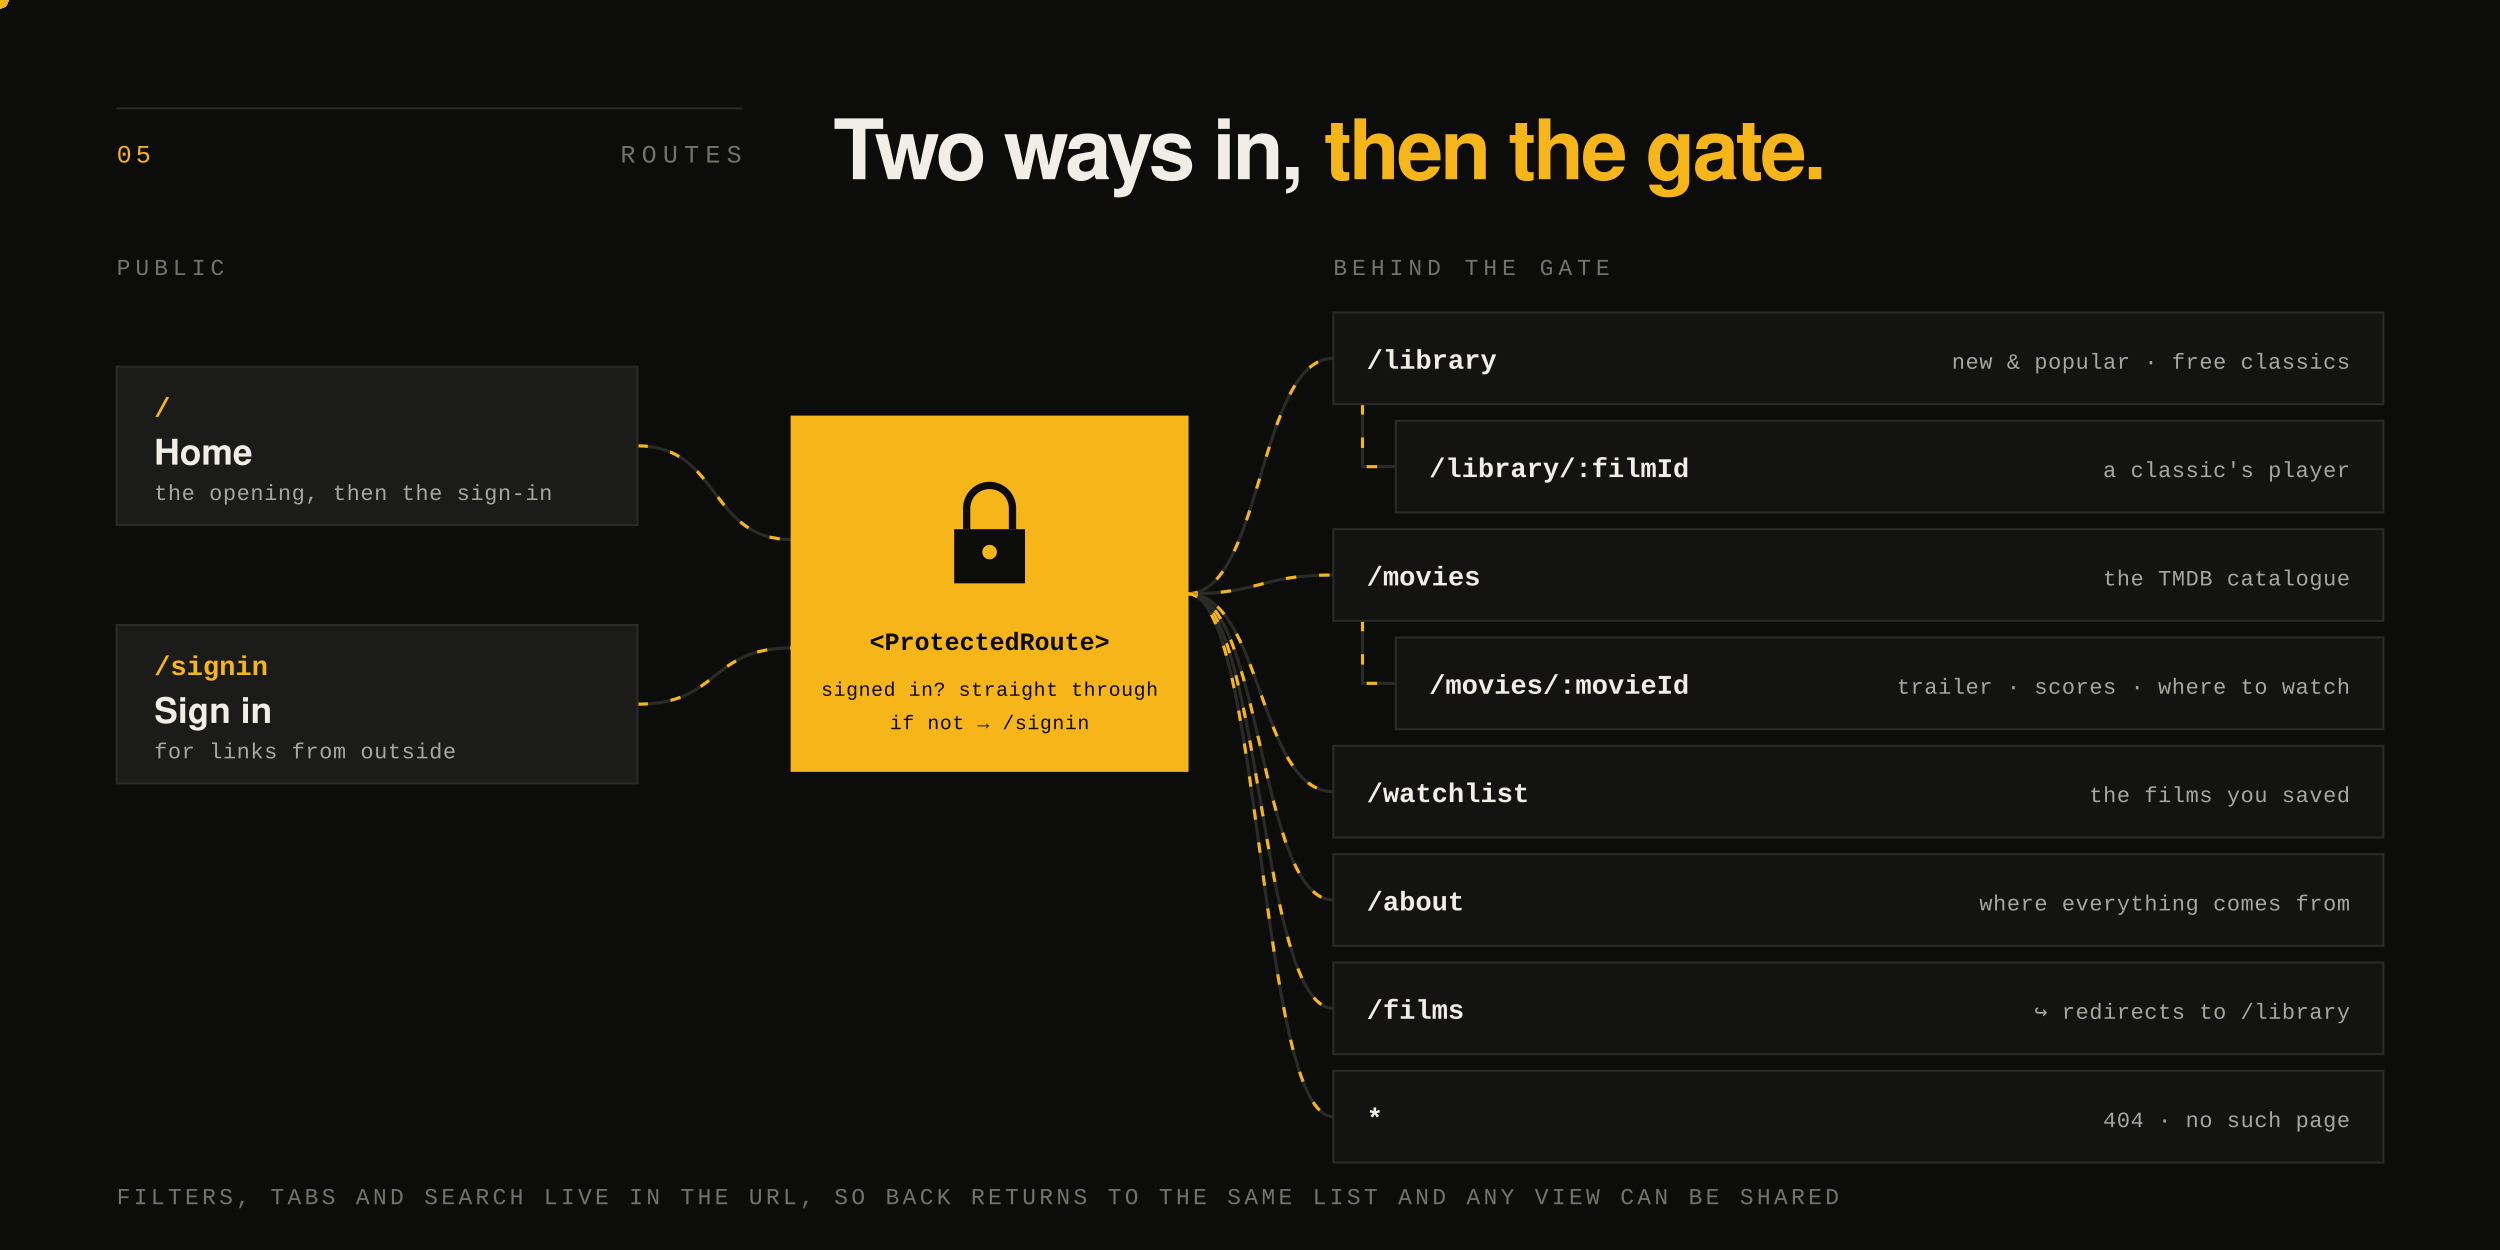
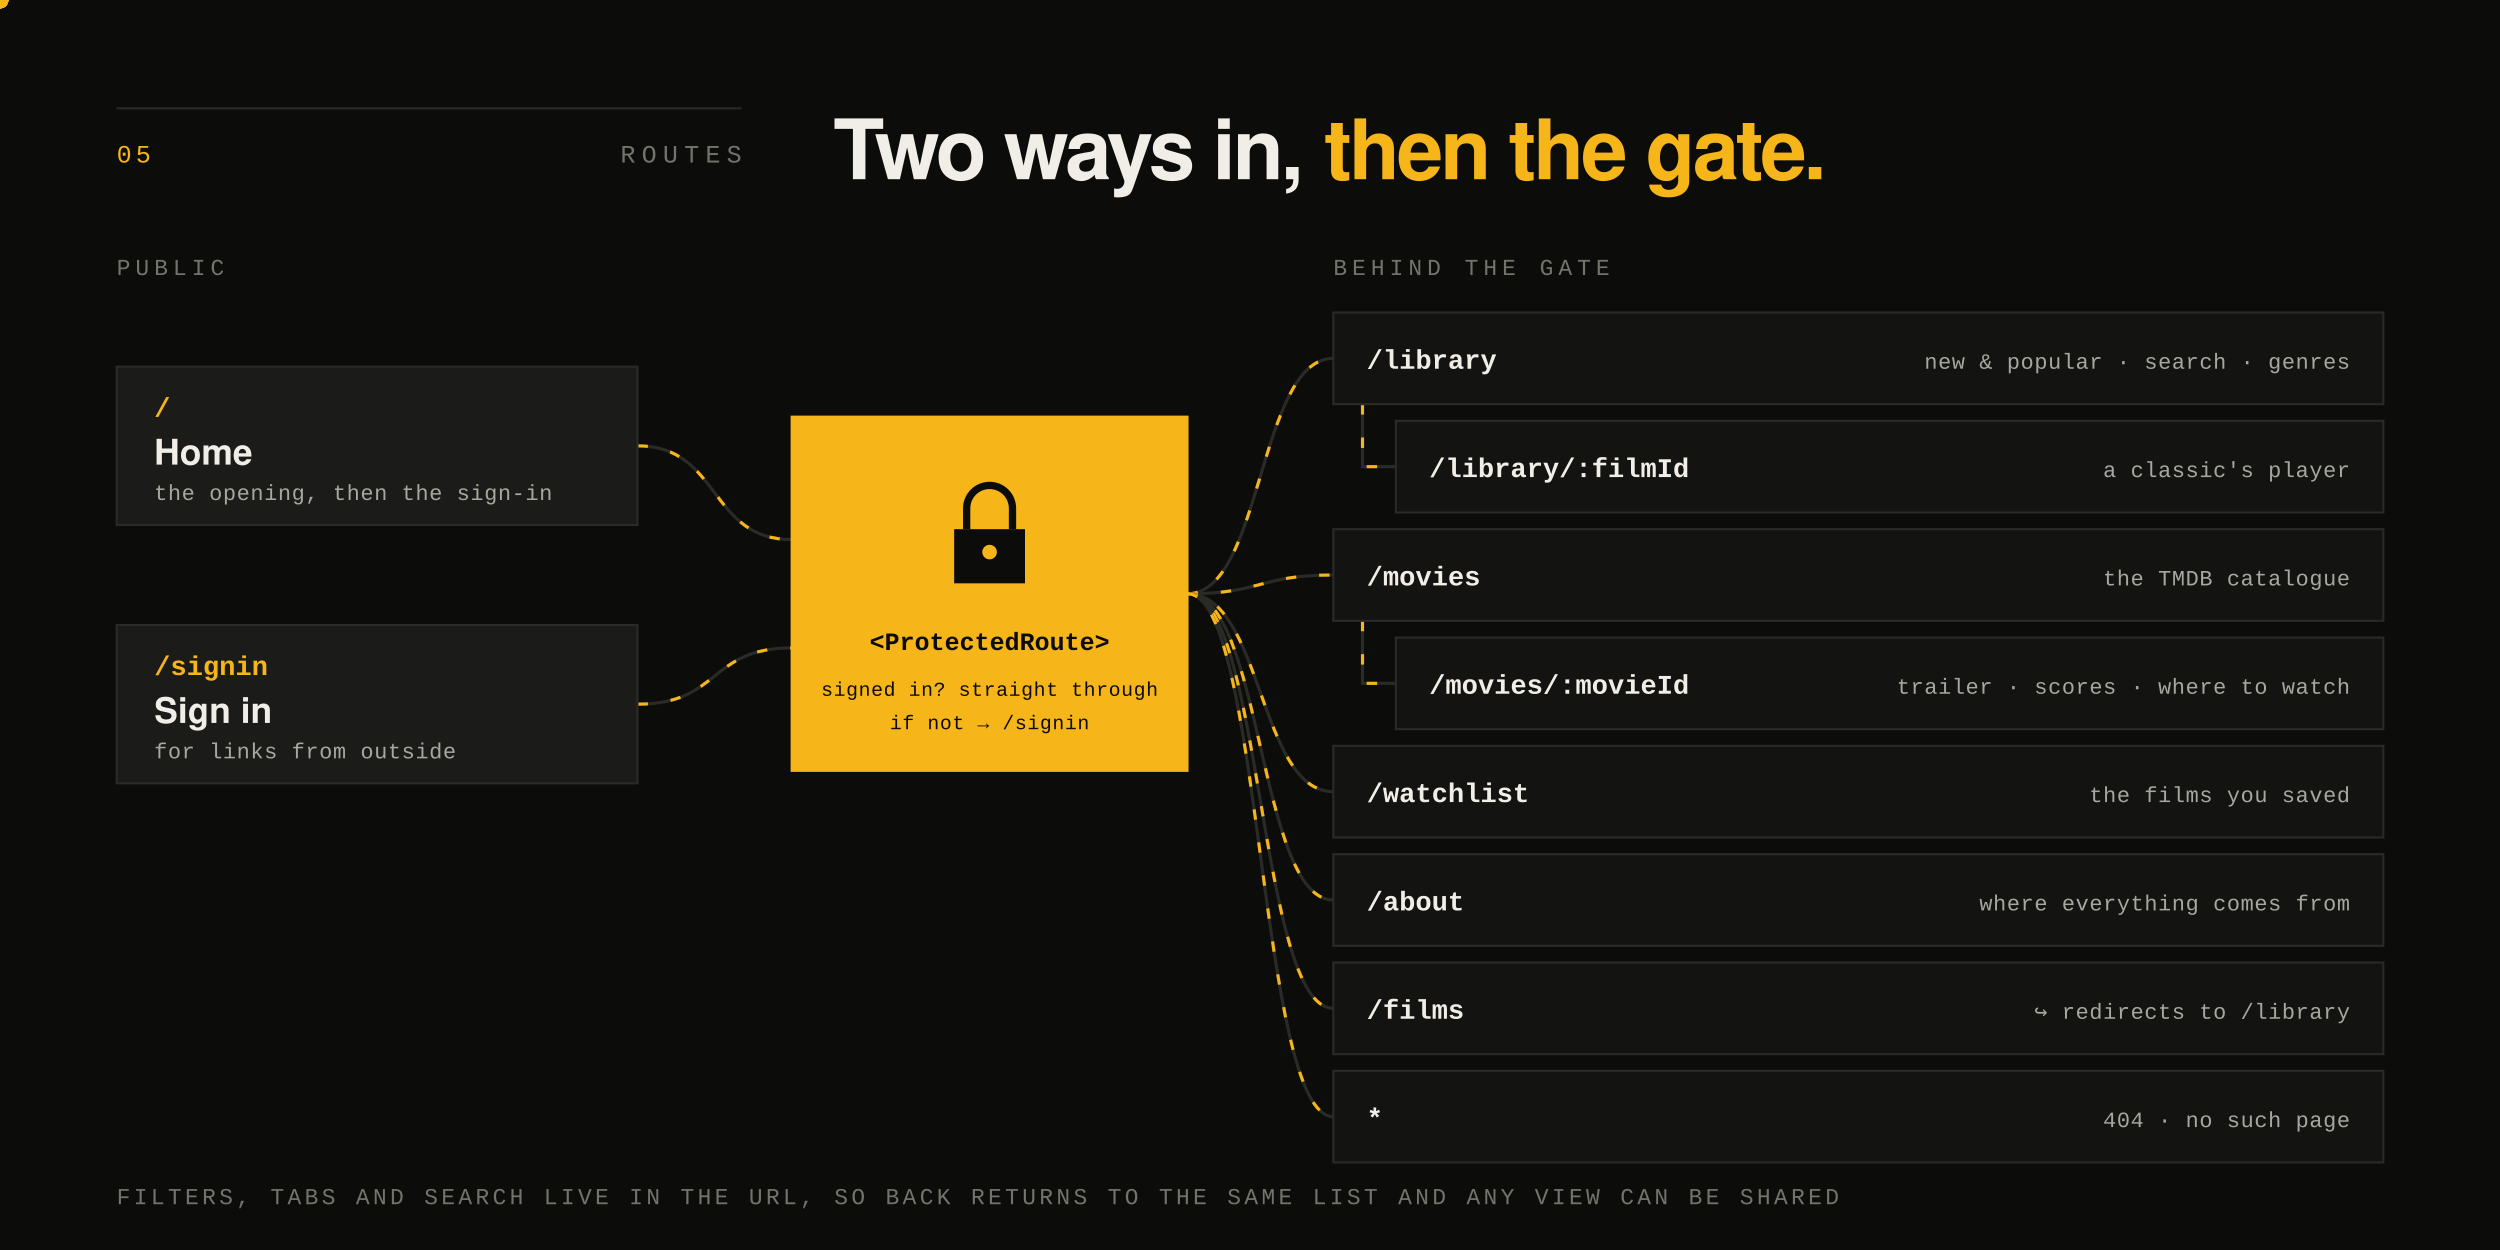
<svg xmlns="http://www.w3.org/2000/svg" width="1200" height="600" viewBox="0 0 1200 600" role="img" aria-labelledby="title desc">
  <style>
  .sans { font-family: ui-sans-serif, -apple-system, BlinkMacSystemFont, 'Segoe UI', Helvetica, Arial, sans-serif; }
  .mono { font-family: ui-monospace, SFMono-Regular, Menlo, Consolas, 'Liberation Mono', monospace; }
  @media (prefers-reduced-motion: reduce) {
    * { animation: none !important; }
    .pulse-dot { display: none; }
  }
  .flow { stroke-dasharray: 5 11; animation: flow 1.1s linear infinite; }
  @keyframes flow { to { stroke-dashoffset: -16; } }
  .appear { animation: appear .9s cubic-bezier(.16,1,.3,1) both; }
  @keyframes appear { from { opacity: 0; transform: translateY(10px); } to { opacity: 1; transform: none; } }
  .shackle { animation: unlock 4.8s cubic-bezier(.65,0,.35,1) infinite; }
  @keyframes unlock { 0%, 30% { transform: none; } 42%, 82% { transform: translateY(-7px); } 94%, 100% { transform: none; } }
</style>
  <rect width="1200" height="600" fill="#0c0c0b" />
  <line x1="56" y1="52" x2="356" y2="52" stroke="#2a2a27" />
  <text class="mono" x="56" y="78" font-size="12" letter-spacing="2" fill="#f6b519">05</text>
  <text class="mono" x="356" y="78" font-size="12" letter-spacing="3" text-anchor="end" fill="#74736b">ROUTES</text>
  <text class="sans" x="400" y="86" font-size="40" font-weight="800" letter-spacing="-1.4" fill="#f0eee6">Two ways in, <tspan fill="#f6b519">then the gate.</tspan>
  </text>
  <text class="mono" x="56" y="132" font-size="11" letter-spacing="2.4" fill="#74736b">PUBLIC</text>
  <text class="mono" x="640" y="132" font-size="11" letter-spacing="2.4" fill="#74736b">BEHIND THE GATE</text>
  <g class="appear" style="animation-delay:.3s">
    <path id="in0" d="M306 214 C346 214 340 259 380 259" fill="none" stroke="#2a2a27" stroke-width="1.5" />
    <path d="M306 214 C346 214 340 259 380 259" fill="none" stroke="#f6b519" stroke-width="1.5" class="flow" />
    <path id="in1" d="M306 338 C346 338 340 311 380 311" fill="none" stroke="#2a2a27" stroke-width="1.5" />
    <path d="M306 338 C346 338 340 311 380 311" fill="none" stroke="#f6b519" stroke-width="1.5" class="flow" />
    <path id="r0" d="M570 285 C606 285 604 172 640 172" fill="none" stroke="#2a2a27" stroke-width="1.5" />
    <path d="M570 285 C606 285 604 172 640 172" fill="none" stroke="#f6b519" stroke-width="1.5" class="flow" />
    <path id="r1" d="M654 194 V224 H670" fill="none" stroke="#2a2a27" stroke-width="1.5" />
    <path d="M654 194 V224 H670" fill="none" stroke="#f6b519" stroke-width="1.5" class="flow" />
    <path id="r2" d="M570 285 C606 285 604 276 640 276" fill="none" stroke="#2a2a27" stroke-width="1.5" />
    <path d="M570 285 C606 285 604 276 640 276" fill="none" stroke="#f6b519" stroke-width="1.5" class="flow" />
    <path id="r3" d="M654 298 V328 H670" fill="none" stroke="#2a2a27" stroke-width="1.5" />
    <path d="M654 298 V328 H670" fill="none" stroke="#f6b519" stroke-width="1.5" class="flow" />
    <path id="r4" d="M570 285 C606 285 604 380 640 380" fill="none" stroke="#2a2a27" stroke-width="1.5" />
    <path d="M570 285 C606 285 604 380 640 380" fill="none" stroke="#f6b519" stroke-width="1.5" class="flow" />
    <path id="r5" d="M570 285 C606 285 604 432 640 432" fill="none" stroke="#2a2a27" stroke-width="1.5" />
    <path d="M570 285 C606 285 604 432 640 432" fill="none" stroke="#f6b519" stroke-width="1.5" class="flow" />
    <path id="r6" d="M570 285 C606 285 604 484 640 484" fill="none" stroke="#2a2a27" stroke-width="1.5" />
    <path d="M570 285 C606 285 604 484 640 484" fill="none" stroke="#f6b519" stroke-width="1.5" class="flow" />
    <path id="r7" d="M570 285 C606 285 604 536 640 536" fill="none" stroke="#2a2a27" stroke-width="1.5" />
    <path d="M570 285 C606 285 604 536 640 536" fill="none" stroke="#f6b519" stroke-width="1.5" class="flow" />
    <rect x="56" y="176" width="250" height="76" fill="#1b1b19" stroke="#2a2a27" />
    <text class="mono" x="74" y="200" font-size="13" font-weight="700" fill="#f6b519">/</text>
    <text class="sans" x="74" y="223" font-size="17" font-weight="700" fill="#f0eee6">Home</text>
    <text class="mono" x="74" y="240" font-size="10.5" letter-spacing="0.3" fill="#a8a79f">the opening, then the sign-in</text>
    <rect x="56" y="300" width="250" height="76" fill="#1b1b19" stroke="#2a2a27" />
    <text class="mono" x="74" y="324" font-size="13" font-weight="700" fill="#f6b519">/signin</text>
    <text class="sans" x="74" y="347" font-size="17" font-weight="700" fill="#f0eee6">Sign in</text>
    <text class="mono" x="74" y="364" font-size="10.5" letter-spacing="0.3" fill="#a8a79f">for links from outside</text>
    <rect x="380" y="200" width="190" height="170" fill="#f6b519" stroke="#f6b519" />
    <g transform="translate(475 258)">
      <path class="shackle" d="M-11 -4v-10a11 11 0 0 1 22 0v10" fill="none" stroke="#0c0c0b" stroke-width="3.5" />
      <rect x="-17" y="-4" width="34" height="26" fill="#0c0c0b" />
      <circle cx="0" cy="7" r="3.5" fill="#f6b519" />
    </g>
    <text class="mono" x="475" y="312" text-anchor="middle" font-size="12" font-weight="700" fill="#0c0c0b">&lt;ProtectedRoute&gt;</text>
    <text class="mono" x="475" y="334" text-anchor="middle" font-size="9.5" letter-spacing="0.3" fill="#0c0c0b">signed in? straight through</text>
    <text class="mono" x="475" y="350" text-anchor="middle" font-size="9.5" letter-spacing="0.3" fill="#0c0c0b">if not → /signin</text>
    <rect x="640" y="150" width="504" height="44" fill="#131312" stroke="#2a2a27" />
    <text class="mono" x="656" y="177" font-size="13" font-weight="600" fill="#f0eee6">/library</text>
-     <text class="mono" x="1128" y="177" text-anchor="end" font-size="10.5" letter-spacing="0.3" fill="#a8a79f">new &amp; popular · free classics</text>
+     <text class="mono" x="1128" y="177" text-anchor="end" font-size="10.5" letter-spacing="0.3" fill="#a8a79f">new &amp; popular · search · genres</text>
    <rect x="670" y="202" width="474" height="44" fill="#131312" stroke="#2a2a27" />
    <text class="mono" x="686" y="229" font-size="13" font-weight="600" fill="#f0eee6">/library/:filmId</text>
    <text class="mono" x="1128" y="229" text-anchor="end" font-size="10.5" letter-spacing="0.3" fill="#a8a79f">a classic's player</text>
    <rect x="640" y="254" width="504" height="44" fill="#131312" stroke="#2a2a27" />
    <text class="mono" x="656" y="281" font-size="13" font-weight="600" fill="#f0eee6">/movies</text>
    <text class="mono" x="1128" y="281" text-anchor="end" font-size="10.5" letter-spacing="0.3" fill="#a8a79f">the TMDB catalogue</text>
    <rect x="670" y="306" width="474" height="44" fill="#131312" stroke="#2a2a27" />
    <text class="mono" x="686" y="333" font-size="13" font-weight="600" fill="#f0eee6">/movies/:movieId</text>
    <text class="mono" x="1128" y="333" text-anchor="end" font-size="10.5" letter-spacing="0.3" fill="#a8a79f">trailer · scores · where to watch</text>
    <rect x="640" y="358" width="504" height="44" fill="#131312" stroke="#2a2a27" />
    <text class="mono" x="656" y="385" font-size="13" font-weight="600" fill="#f0eee6">/watchlist</text>
    <text class="mono" x="1128" y="385" text-anchor="end" font-size="10.5" letter-spacing="0.3" fill="#a8a79f">the films you saved</text>
    <rect x="640" y="410" width="504" height="44" fill="#131312" stroke="#2a2a27" />
    <text class="mono" x="656" y="437" font-size="13" font-weight="600" fill="#f0eee6">/about</text>
    <text class="mono" x="1128" y="437" text-anchor="end" font-size="10.5" letter-spacing="0.3" fill="#a8a79f">where everything comes from</text>
    <rect x="640" y="462" width="504" height="44" fill="#131312" stroke="#2a2a27" />
    <text class="mono" x="656" y="489" font-size="13" font-weight="600" fill="#f0eee6">/films</text>
    <text class="mono" x="1128" y="489" text-anchor="end" font-size="10.5" letter-spacing="0.3" fill="#a8a79f">↪ redirects to /library</text>
    <rect x="640" y="514" width="504" height="44" fill="#131312" stroke="#2a2a27" />
    <text class="mono" x="656" y="541" font-size="13" font-weight="600" fill="#f0eee6">*</text>
    <text class="mono" x="1128" y="541" text-anchor="end" font-size="10.5" letter-spacing="0.3" fill="#a8a79f">404 · no such page</text>
    <circle class="pulse-dot" r="4" fill="#f6b519">
      <animateMotion dur="2.2s" begin="0.40s" repeatCount="indefinite" keyPoints="0;1" keyTimes="0;1" calcMode="linear">
        <mpath href="#in0" />
      </animateMotion>
    </circle>
    <circle class="pulse-dot" r="4" fill="#f6b519">
      <animateMotion dur="2.2s" begin="0.68s" repeatCount="indefinite" keyPoints="0;1" keyTimes="0;1" calcMode="linear">
        <mpath href="#in1" />
      </animateMotion>
    </circle>
    <circle class="pulse-dot" r="4" fill="#f6b519">
      <animateMotion dur="2.2s" begin="0.96s" repeatCount="indefinite" keyPoints="0;1" keyTimes="0;1" calcMode="linear">
        <mpath href="#r0" />
      </animateMotion>
    </circle>
    <circle class="pulse-dot" r="4" fill="#f6b519">
      <animateMotion dur="2.2s" begin="1.24s" repeatCount="indefinite" keyPoints="0;1" keyTimes="0;1" calcMode="linear">
        <mpath href="#r1" />
      </animateMotion>
    </circle>
    <circle class="pulse-dot" r="4" fill="#f6b519">
      <animateMotion dur="2.2s" begin="1.52s" repeatCount="indefinite" keyPoints="0;1" keyTimes="0;1" calcMode="linear">
        <mpath href="#r2" />
      </animateMotion>
    </circle>
    <circle class="pulse-dot" r="4" fill="#f6b519">
      <animateMotion dur="2.2s" begin="1.80s" repeatCount="indefinite" keyPoints="0;1" keyTimes="0;1" calcMode="linear">
        <mpath href="#r3" />
      </animateMotion>
    </circle>
    <circle class="pulse-dot" r="4" fill="#f6b519">
      <animateMotion dur="2.2s" begin="2.08s" repeatCount="indefinite" keyPoints="0;1" keyTimes="0;1" calcMode="linear">
        <mpath href="#r4" />
      </animateMotion>
    </circle>
    <circle class="pulse-dot" r="4" fill="#f6b519">
      <animateMotion dur="2.2s" begin="2.36s" repeatCount="indefinite" keyPoints="0;1" keyTimes="0;1" calcMode="linear">
        <mpath href="#r5" />
      </animateMotion>
    </circle>
    <circle class="pulse-dot" r="4" fill="#f6b519">
      <animateMotion dur="2.2s" begin="2.64s" repeatCount="indefinite" keyPoints="0;1" keyTimes="0;1" calcMode="linear">
        <mpath href="#r6" />
      </animateMotion>
    </circle>
    <circle class="pulse-dot" r="4" fill="#f6b519">
      <animateMotion dur="2.2s" begin="2.92s" repeatCount="indefinite" keyPoints="0;1" keyTimes="0;1" calcMode="linear">
        <mpath href="#r7" />
      </animateMotion>
    </circle>
  </g>
  <text class="mono" x="56" y="578" font-size="11" letter-spacing="1.6" fill="#74736b">FILTERS, TABS AND SEARCH LIVE IN THE URL, SO BACK RETURNS TO THE SAME LIST AND ANY VIEW CAN BE SHARED</text>
</svg>
